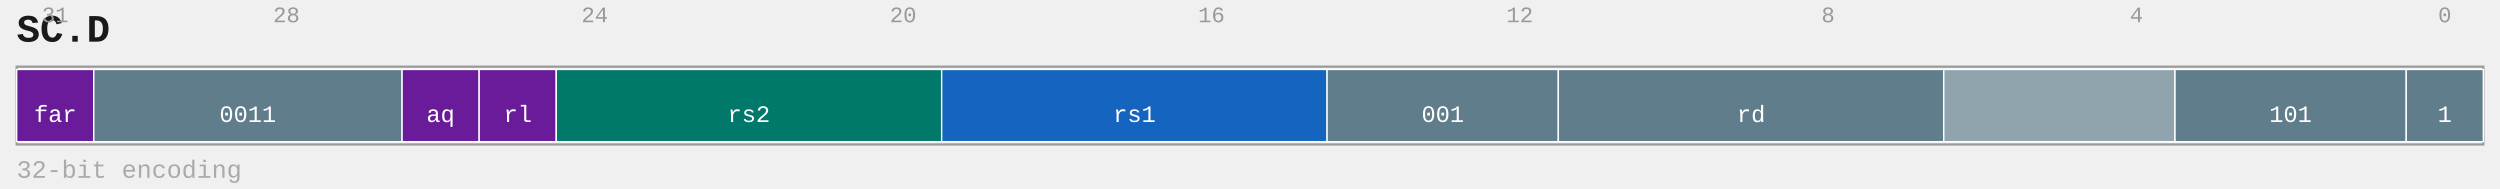
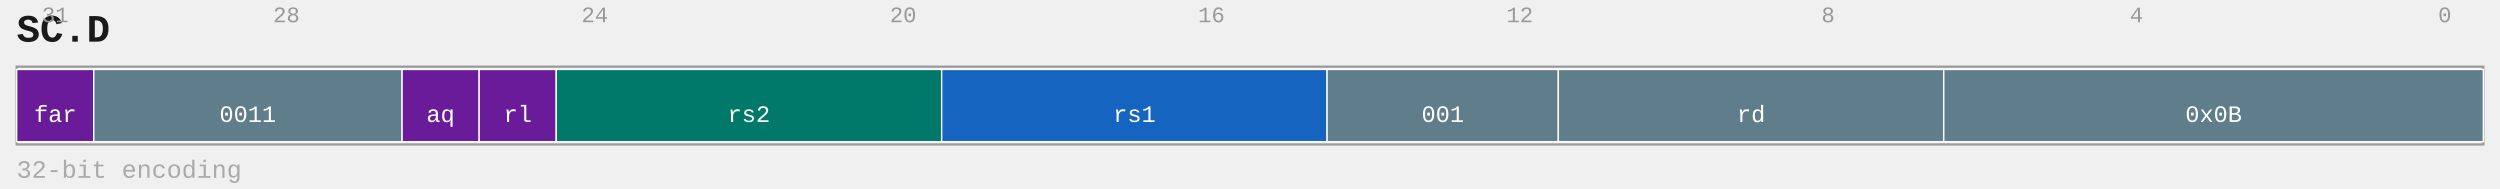
<svg xmlns="http://www.w3.org/2000/svg" viewBox="0 0 900 68" width="900" height="68">
  <defs>
    <style>
      text { font-family: 'Courier New', monospace; }
    </style>
  </defs>
  <text x="6" y="15" font-family="Helvetica Neue,Arial,sans-serif" font-weight="bold" font-size="14" fill="#1a1a1a">SC.D</text>
  <text x="19.88" y="8" text-anchor="middle" font-size="8" fill="#999999">31</text>
  <text x="103.12" y="8" text-anchor="middle" font-size="8" fill="#999999">28</text>
  <text x="214.12" y="8" text-anchor="middle" font-size="8" fill="#999999">24</text>
  <text x="325.12" y="8" text-anchor="middle" font-size="8" fill="#999999">20</text>
  <text x="436.12" y="8" text-anchor="middle" font-size="8" fill="#999999">16</text>
  <text x="547.12" y="8" text-anchor="middle" font-size="8" fill="#999999">12</text>
  <text x="658.12" y="8" text-anchor="middle" font-size="8" fill="#999999">8</text>
  <text x="769.12" y="8" text-anchor="middle" font-size="8" fill="#999999">4</text>
  <text x="880.12" y="8" text-anchor="middle" font-size="8" fill="#999999">0</text>
  <rect x="6" y="24" width="888.00" height="28" fill="none" stroke="#999999" stroke-width="0.8" />
  <rect x="6.000" y="25" width="27.750" height="26" fill="#6A1B9A" stroke="white" stroke-width="0.5" />
  <text x="19.9" y="41.5" text-anchor="middle" dominant-baseline="middle" font-size="8.5" fill="white" pointer-events="none">far</text>
  <rect x="33.750" y="25" width="111.000" height="26" fill="#607D8B" stroke="white" stroke-width="0.5" />
  <text x="89.2" y="41.5" text-anchor="middle" dominant-baseline="middle" font-size="8.5" fill="white" pointer-events="none">0011</text>
  <rect x="144.750" y="25" width="27.750" height="26" fill="#6A1B9A" stroke="white" stroke-width="0.5" />
  <text x="158.6" y="41.5" text-anchor="middle" dominant-baseline="middle" font-size="8.5" fill="white" pointer-events="none">aq</text>
  <rect x="172.500" y="25" width="27.750" height="26" fill="#6A1B9A" stroke="white" stroke-width="0.5" />
  <text x="186.4" y="41.5" text-anchor="middle" dominant-baseline="middle" font-size="8.5" fill="white" pointer-events="none">rl</text>
  <rect x="200.250" y="25" width="138.750" height="26" fill="#00796B" stroke="white" stroke-width="0.5" />
  <text x="269.6" y="41.5" text-anchor="middle" dominant-baseline="middle" font-size="8.5" fill="white" pointer-events="none">rs2</text>
  <rect x="339.000" y="25" width="138.750" height="26" fill="#1565C0" stroke="white" stroke-width="0.5" />
  <text x="408.4" y="41.5" text-anchor="middle" dominant-baseline="middle" font-size="8.5" fill="white" pointer-events="none">rs1</text>
  <rect x="477.750" y="25" width="83.250" height="26" fill="#607D8B" stroke="white" stroke-width="0.5" />
  <text x="519.4" y="41.5" text-anchor="middle" dominant-baseline="middle" font-size="8.5" fill="white" pointer-events="none">001</text>
  <rect x="561.000" y="25" width="138.750" height="26" fill="#607D8B" stroke="white" stroke-width="0.5" />
  <text x="630.4" y="41.5" text-anchor="middle" dominant-baseline="middle" font-size="8.5" fill="white" pointer-events="none">rd</text>
-   <rect x="699.750" y="25" width="83.250" height="26" fill="#90A4AE" stroke="white" stroke-width="0.5" />
-   <rect x="783.000" y="25" width="83.250" height="26" fill="#607D8B" stroke="white" stroke-width="0.5" />
-   <text x="824.6" y="41.5" text-anchor="middle" dominant-baseline="middle" font-size="8.5" fill="white" pointer-events="none">101</text>
-   <rect x="866.250" y="25" width="27.750" height="26" fill="#607D8B" stroke="white" stroke-width="0.5" />
-   <text x="880.1" y="41.5" text-anchor="middle" dominant-baseline="middle" font-size="8.5" fill="white" pointer-events="none">1</text>
+   <rect x="699.750" y="25" width="194.250" height="26" fill="#607D8B" stroke="white" stroke-width="0.5" />
+   <text x="796.9" y="41.5" text-anchor="middle" dominant-baseline="middle" font-size="8.5" fill="white" pointer-events="none">0x0B</text>
  <text x="6" y="64" font-size="9" fill="#aaaaaa" font-family="Helvetica Neue,Arial,sans-serif">32-bit encoding</text>
</svg>
